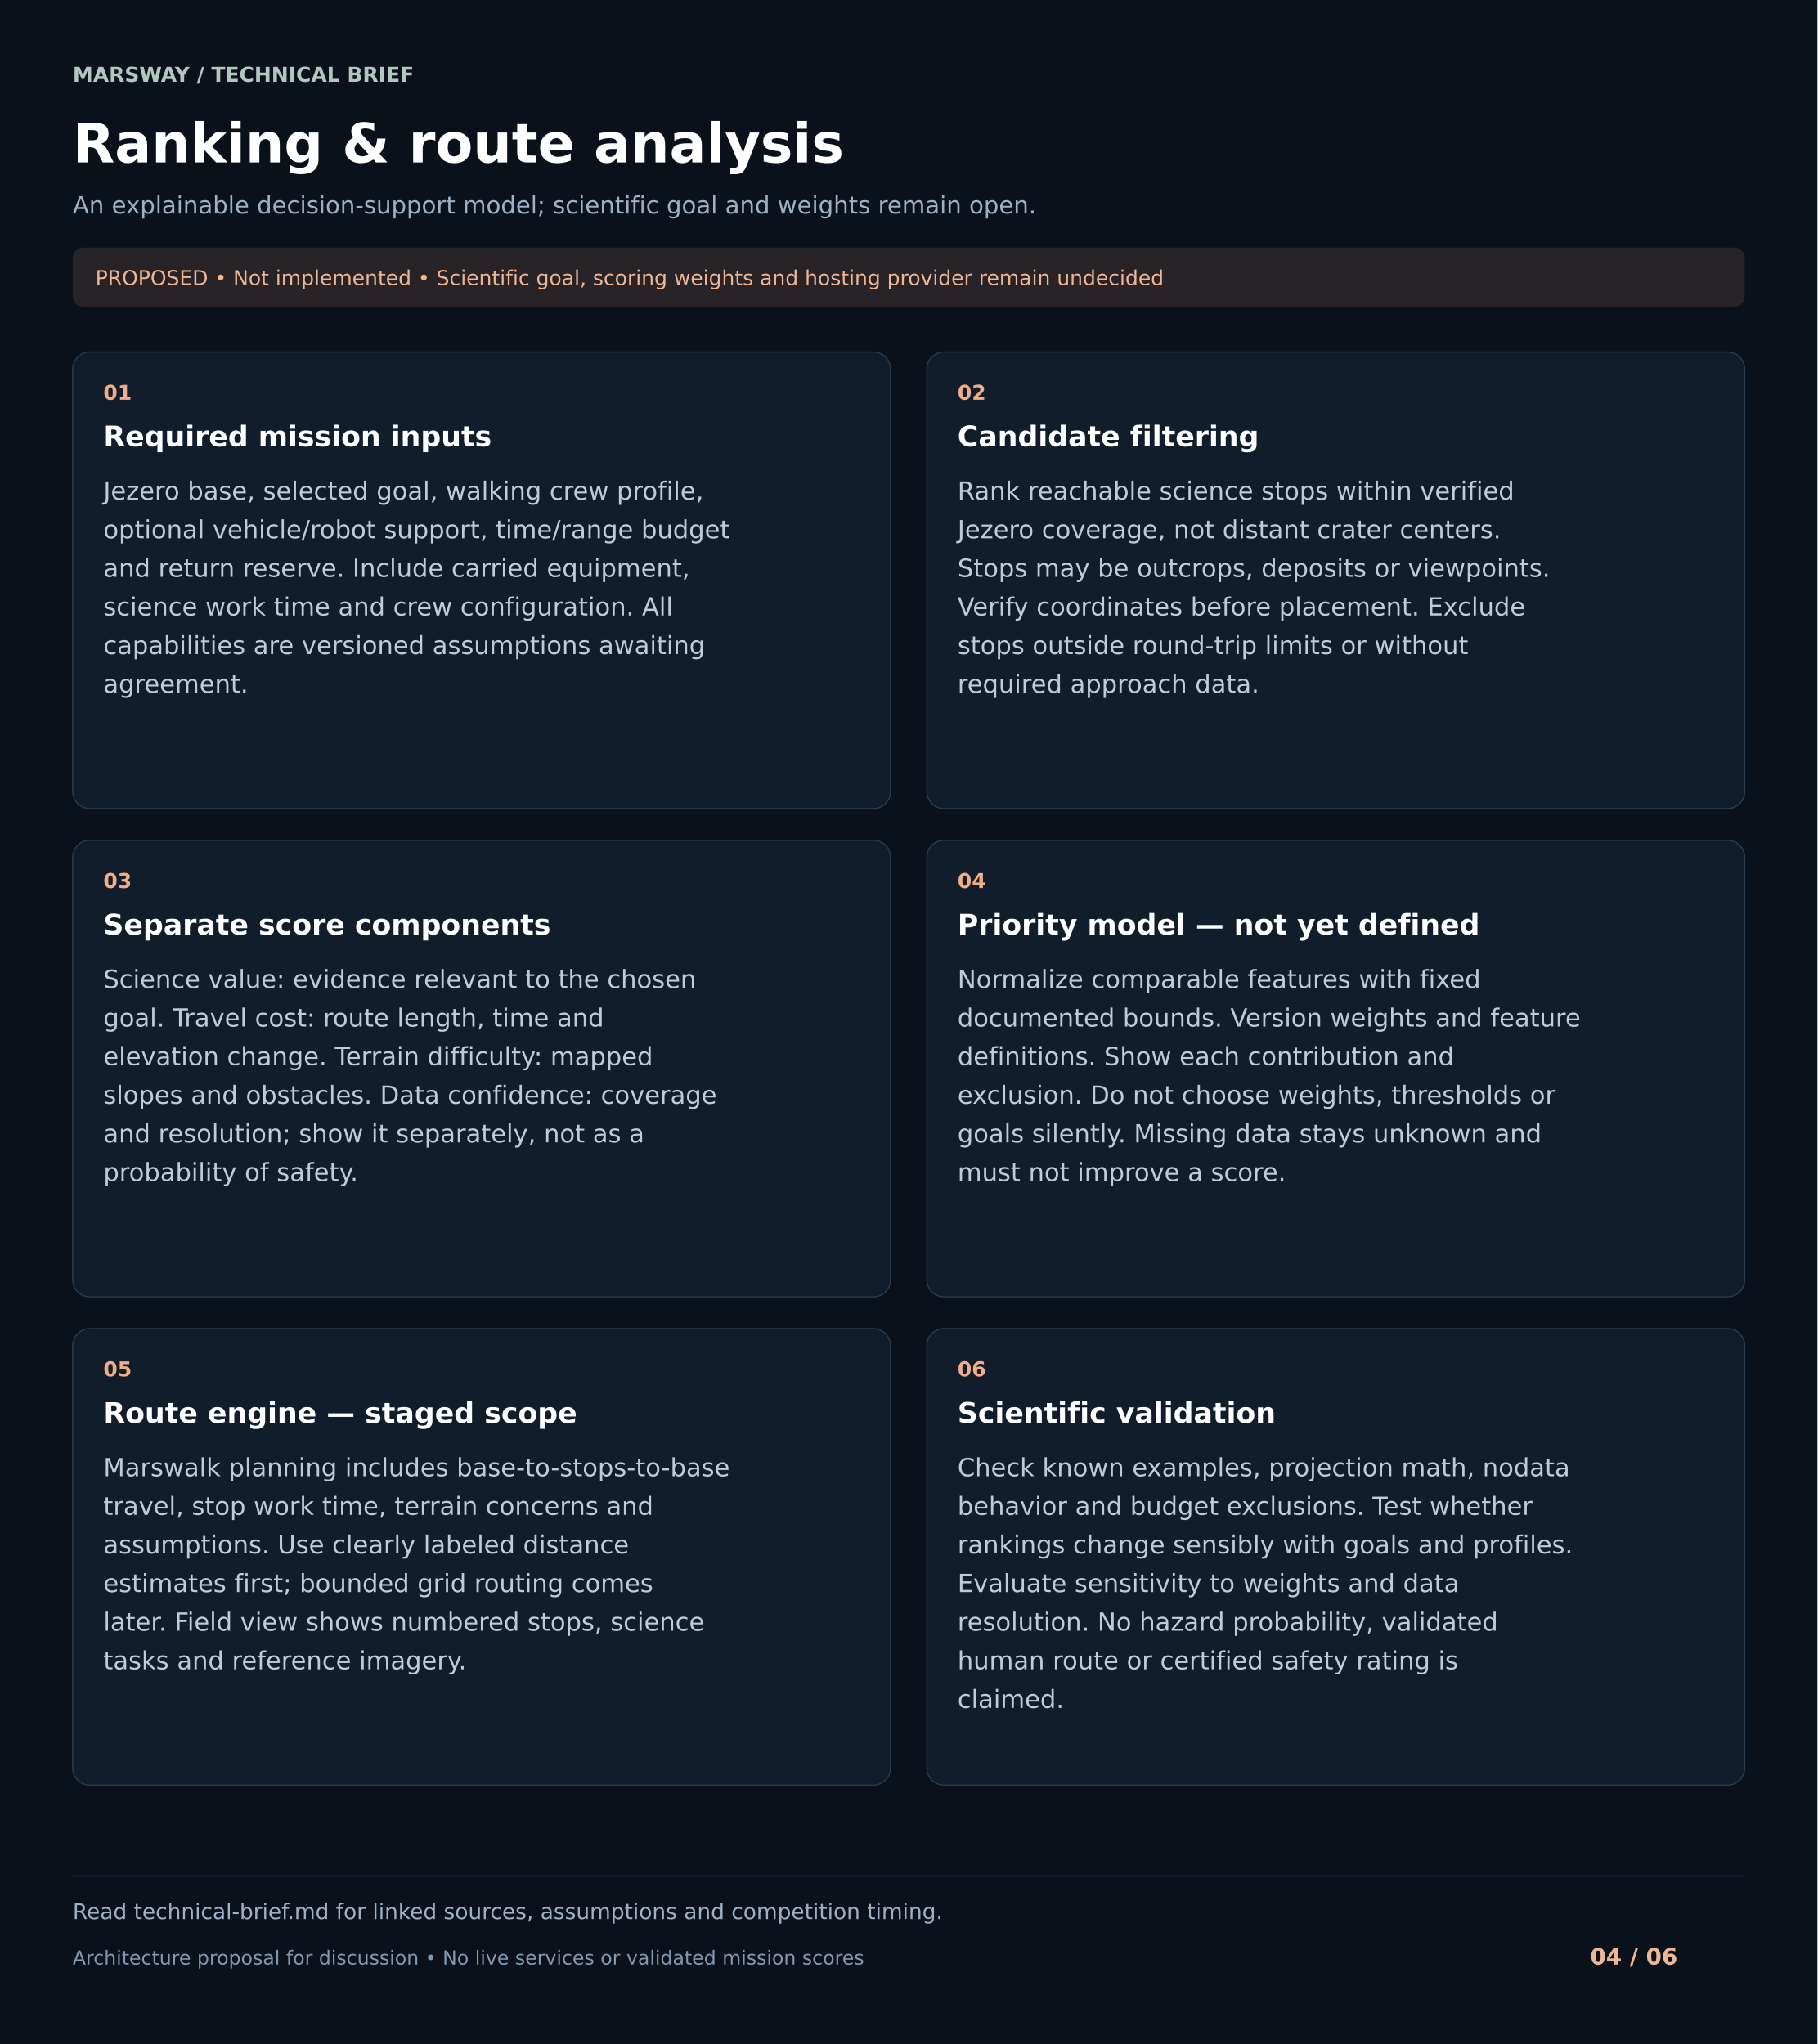
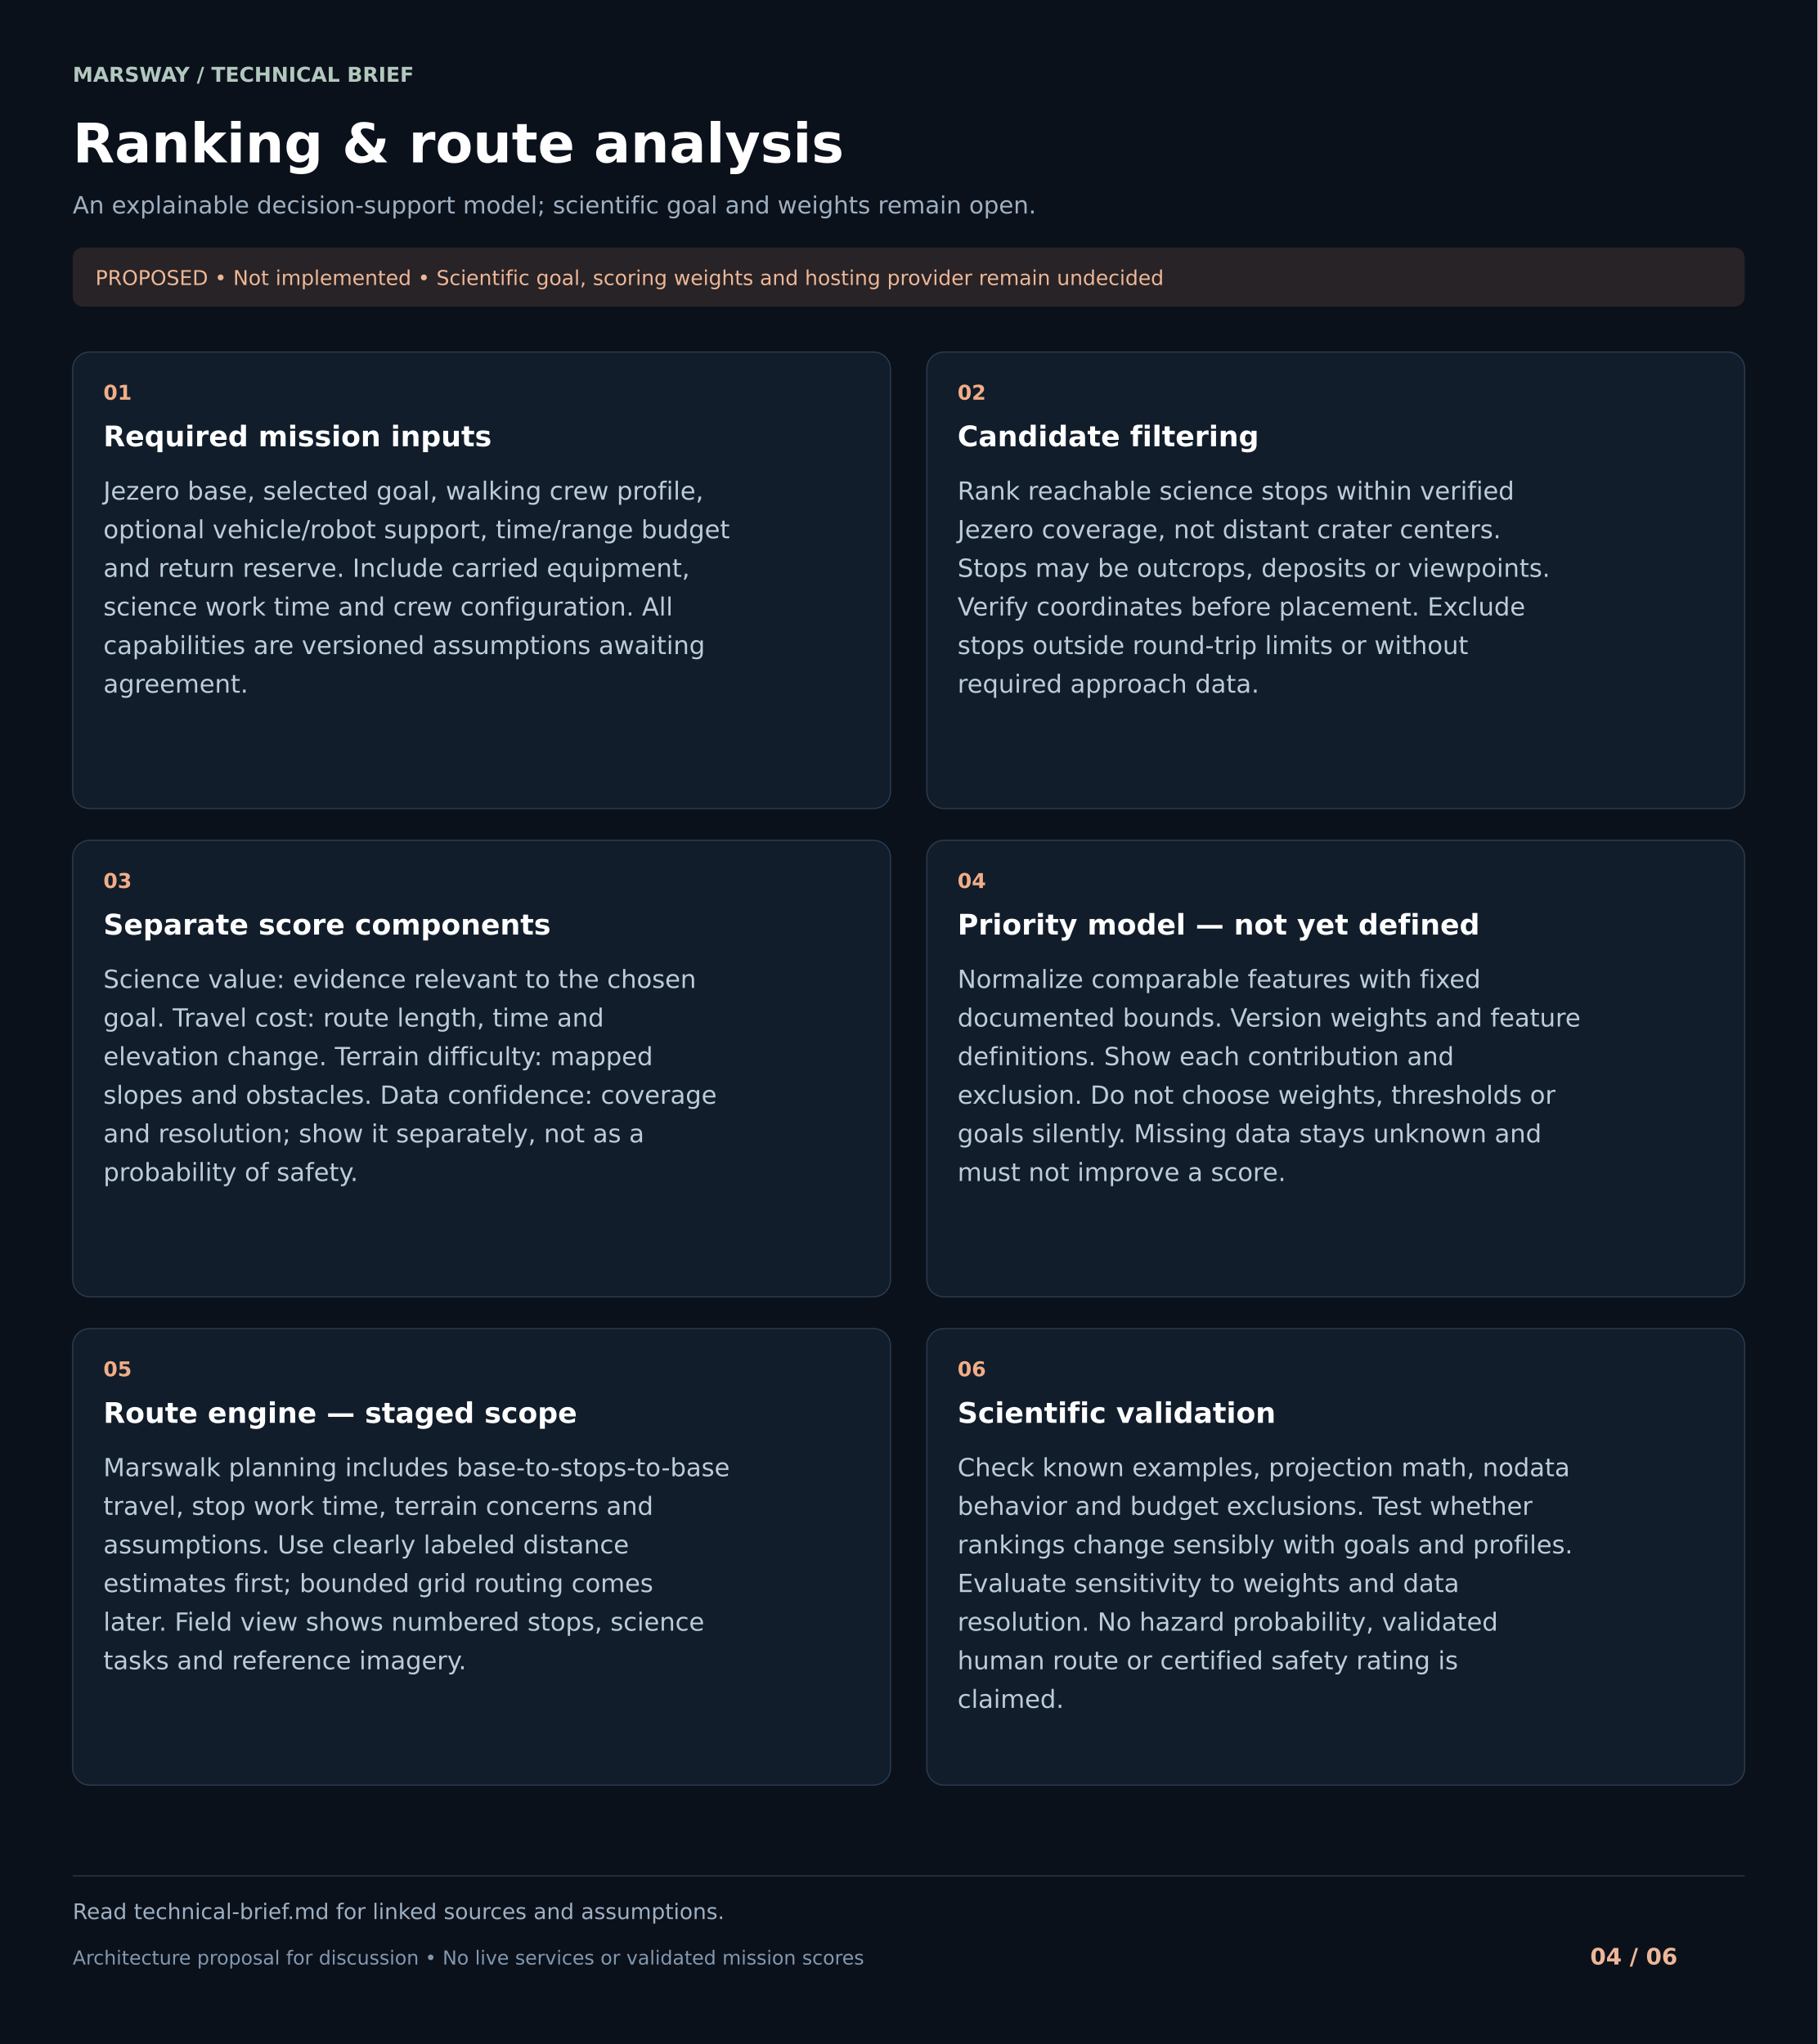
<svg xmlns="http://www.w3.org/2000/svg" width="1600" height="1800" viewBox="0 0 1600 1800">
  <defs>
    <marker id="a" markerWidth="8" markerHeight="8" refX="6" refY="4" orient="auto">
      <path d="M0 0L8 4L0 8" fill="none" stroke="#eab18d" stroke-width="1.5" />
    </marker>
  </defs>
  <rect x="0" y="0" width="1600" height="1800" rx="0" fill="#0b111b" stroke="none" />
  <text x="64" y="72" font-family="DejaVu Sans,sans-serif" font-size="18" font-weight="700" fill="#b2c8be">MARSWAY  /  TECHNICAL BRIEF</text>
  <text x="64" y="143" font-family="DejaVu Sans,sans-serif" font-size="48" font-weight="700" fill="#fff">Ranking &amp; route analysis</text>
  <text x="64" y="188" font-family="DejaVu Sans,sans-serif" font-size="21" font-weight="400" fill="#9eb0c3">An explainable decision-support model; scientific goal and weights remain open.</text>
  <rect x="64" y="218" width="1472" height="52" rx="9" fill="#282326" stroke="none" />
  <text x="84" y="251" font-family="DejaVu Sans,sans-serif" font-size="18" font-weight="400" fill="#edb797">PROPOSED • Not implemented • Scientific goal, scoring weights and hosting provider remain undecided</text>
  <rect x="64" y="310" width="720" height="402" rx="15" fill="#111d2b" stroke="#2c3d50" />
  <text x="91" y="352" font-family="DejaVu Sans,sans-serif" font-size="18" font-weight="700" fill="#f1ad87">01</text>
  <text x="91" y="393" font-family="DejaVu Sans,sans-serif" font-size="25" font-weight="700" fill="#fff">Required mission inputs</text>
  <text x="91" y="440" font-family="DejaVu Sans,sans-serif" font-size="22" font-weight="400" fill="#bdccda">Jezero base, selected goal, walking crew profile,</text>
  <text x="91" y="474" font-family="DejaVu Sans,sans-serif" font-size="22" font-weight="400" fill="#bdccda">optional vehicle/robot support, time/range budget</text>
  <text x="91" y="508" font-family="DejaVu Sans,sans-serif" font-size="22" font-weight="400" fill="#bdccda">and return reserve. Include carried equipment,</text>
  <text x="91" y="542" font-family="DejaVu Sans,sans-serif" font-size="22" font-weight="400" fill="#bdccda">science work time and crew configuration. All</text>
  <text x="91" y="576" font-family="DejaVu Sans,sans-serif" font-size="22" font-weight="400" fill="#bdccda">capabilities are versioned assumptions awaiting</text>
  <text x="91" y="610" font-family="DejaVu Sans,sans-serif" font-size="22" font-weight="400" fill="#bdccda">agreement.</text>
  <rect x="816" y="310" width="720" height="402" rx="15" fill="#111d2b" stroke="#2c3d50" />
  <text x="843" y="352" font-family="DejaVu Sans,sans-serif" font-size="18" font-weight="700" fill="#f1ad87">02</text>
  <text x="843" y="393" font-family="DejaVu Sans,sans-serif" font-size="25" font-weight="700" fill="#fff">Candidate filtering</text>
  <text x="843" y="440" font-family="DejaVu Sans,sans-serif" font-size="22" font-weight="400" fill="#bdccda">Rank reachable science stops within verified</text>
  <text x="843" y="474" font-family="DejaVu Sans,sans-serif" font-size="22" font-weight="400" fill="#bdccda">Jezero coverage, not distant crater centers.</text>
  <text x="843" y="508" font-family="DejaVu Sans,sans-serif" font-size="22" font-weight="400" fill="#bdccda">Stops may be outcrops, deposits or viewpoints.</text>
  <text x="843" y="542" font-family="DejaVu Sans,sans-serif" font-size="22" font-weight="400" fill="#bdccda">Verify coordinates before placement. Exclude</text>
  <text x="843" y="576" font-family="DejaVu Sans,sans-serif" font-size="22" font-weight="400" fill="#bdccda">stops outside round-trip limits or without</text>
  <text x="843" y="610" font-family="DejaVu Sans,sans-serif" font-size="22" font-weight="400" fill="#bdccda">required approach data.</text>
  <rect x="64" y="740" width="720" height="402" rx="15" fill="#111d2b" stroke="#2c3d50" />
  <text x="91" y="782" font-family="DejaVu Sans,sans-serif" font-size="18" font-weight="700" fill="#f1ad87">03</text>
  <text x="91" y="823" font-family="DejaVu Sans,sans-serif" font-size="25" font-weight="700" fill="#fff">Separate score components</text>
  <text x="91" y="870" font-family="DejaVu Sans,sans-serif" font-size="22" font-weight="400" fill="#bdccda">Science value: evidence relevant to the chosen</text>
  <text x="91" y="904" font-family="DejaVu Sans,sans-serif" font-size="22" font-weight="400" fill="#bdccda">goal. Travel cost: route length, time and</text>
  <text x="91" y="938" font-family="DejaVu Sans,sans-serif" font-size="22" font-weight="400" fill="#bdccda">elevation change. Terrain difficulty: mapped</text>
  <text x="91" y="972" font-family="DejaVu Sans,sans-serif" font-size="22" font-weight="400" fill="#bdccda">slopes and obstacles. Data confidence: coverage</text>
  <text x="91" y="1006" font-family="DejaVu Sans,sans-serif" font-size="22" font-weight="400" fill="#bdccda">and resolution; show it separately, not as a</text>
  <text x="91" y="1040" font-family="DejaVu Sans,sans-serif" font-size="22" font-weight="400" fill="#bdccda">probability of safety.</text>
  <rect x="816" y="740" width="720" height="402" rx="15" fill="#111d2b" stroke="#2c3d50" />
  <text x="843" y="782" font-family="DejaVu Sans,sans-serif" font-size="18" font-weight="700" fill="#f1ad87">04</text>
  <text x="843" y="823" font-family="DejaVu Sans,sans-serif" font-size="25" font-weight="700" fill="#fff">Priority model — not yet defined</text>
  <text x="843" y="870" font-family="DejaVu Sans,sans-serif" font-size="22" font-weight="400" fill="#bdccda">Normalize comparable features with fixed</text>
  <text x="843" y="904" font-family="DejaVu Sans,sans-serif" font-size="22" font-weight="400" fill="#bdccda">documented bounds. Version weights and feature</text>
  <text x="843" y="938" font-family="DejaVu Sans,sans-serif" font-size="22" font-weight="400" fill="#bdccda">definitions. Show each contribution and</text>
  <text x="843" y="972" font-family="DejaVu Sans,sans-serif" font-size="22" font-weight="400" fill="#bdccda">exclusion. Do not choose weights, thresholds or</text>
  <text x="843" y="1006" font-family="DejaVu Sans,sans-serif" font-size="22" font-weight="400" fill="#bdccda">goals silently. Missing data stays unknown and</text>
  <text x="843" y="1040" font-family="DejaVu Sans,sans-serif" font-size="22" font-weight="400" fill="#bdccda">must not improve a score.</text>
  <rect x="64" y="1170" width="720" height="402" rx="15" fill="#111d2b" stroke="#2c3d50" />
  <text x="91" y="1212" font-family="DejaVu Sans,sans-serif" font-size="18" font-weight="700" fill="#f1ad87">05</text>
  <text x="91" y="1253" font-family="DejaVu Sans,sans-serif" font-size="25" font-weight="700" fill="#fff">Route engine — staged scope</text>
  <text x="91" y="1300" font-family="DejaVu Sans,sans-serif" font-size="22" font-weight="400" fill="#bdccda">Marswalk planning includes base-to-stops-to-base</text>
  <text x="91" y="1334" font-family="DejaVu Sans,sans-serif" font-size="22" font-weight="400" fill="#bdccda">travel, stop work time, terrain concerns and</text>
  <text x="91" y="1368" font-family="DejaVu Sans,sans-serif" font-size="22" font-weight="400" fill="#bdccda">assumptions. Use clearly labeled distance</text>
  <text x="91" y="1402" font-family="DejaVu Sans,sans-serif" font-size="22" font-weight="400" fill="#bdccda">estimates first; bounded grid routing comes</text>
  <text x="91" y="1436" font-family="DejaVu Sans,sans-serif" font-size="22" font-weight="400" fill="#bdccda">later. Field view shows numbered stops, science</text>
  <text x="91" y="1470" font-family="DejaVu Sans,sans-serif" font-size="22" font-weight="400" fill="#bdccda">tasks and reference imagery.</text>
  <rect x="816" y="1170" width="720" height="402" rx="15" fill="#111d2b" stroke="#2c3d50" />
  <text x="843" y="1212" font-family="DejaVu Sans,sans-serif" font-size="18" font-weight="700" fill="#f1ad87">06</text>
  <text x="843" y="1253" font-family="DejaVu Sans,sans-serif" font-size="25" font-weight="700" fill="#fff">Scientific validation</text>
  <text x="843" y="1300" font-family="DejaVu Sans,sans-serif" font-size="22" font-weight="400" fill="#bdccda">Check known examples, projection math, nodata</text>
  <text x="843" y="1334" font-family="DejaVu Sans,sans-serif" font-size="22" font-weight="400" fill="#bdccda">behavior and budget exclusions. Test whether</text>
  <text x="843" y="1368" font-family="DejaVu Sans,sans-serif" font-size="22" font-weight="400" fill="#bdccda">rankings change sensibly with goals and profiles.</text>
  <text x="843" y="1402" font-family="DejaVu Sans,sans-serif" font-size="22" font-weight="400" fill="#bdccda">Evaluate sensitivity to weights and data</text>
  <text x="843" y="1436" font-family="DejaVu Sans,sans-serif" font-size="22" font-weight="400" fill="#bdccda">resolution. No hazard probability, validated</text>
  <text x="843" y="1470" font-family="DejaVu Sans,sans-serif" font-size="22" font-weight="400" fill="#bdccda">human route or certified safety rating is</text>
  <text x="843" y="1504" font-family="DejaVu Sans,sans-serif" font-size="22" font-weight="400" fill="#bdccda">claimed.</text>
  <path d="M64 1652 H1536" stroke="#2b3a4c" />
-   <text x="64" y="1690" font-family="DejaVu Sans,sans-serif" font-size="19" font-weight="400" fill="#9eb0c3">Read technical-brief.md for linked sources, assumptions and competition timing.</text>
+   <text x="64" y="1690" font-family="DejaVu Sans,sans-serif" font-size="19" font-weight="400" fill="#9eb0c3">Read technical-brief.md for linked sources and assumptions.</text>
  <text x="64" y="1730" font-family="DejaVu Sans,sans-serif" font-size="17" font-weight="400" fill="#8298ae">Architecture proposal for discussion • No live services or validated mission scores</text>
  <text x="1400" y="1730" font-family="DejaVu Sans,sans-serif" font-size="20" font-weight="700" fill="#edb797">04 / 06</text>
</svg>
